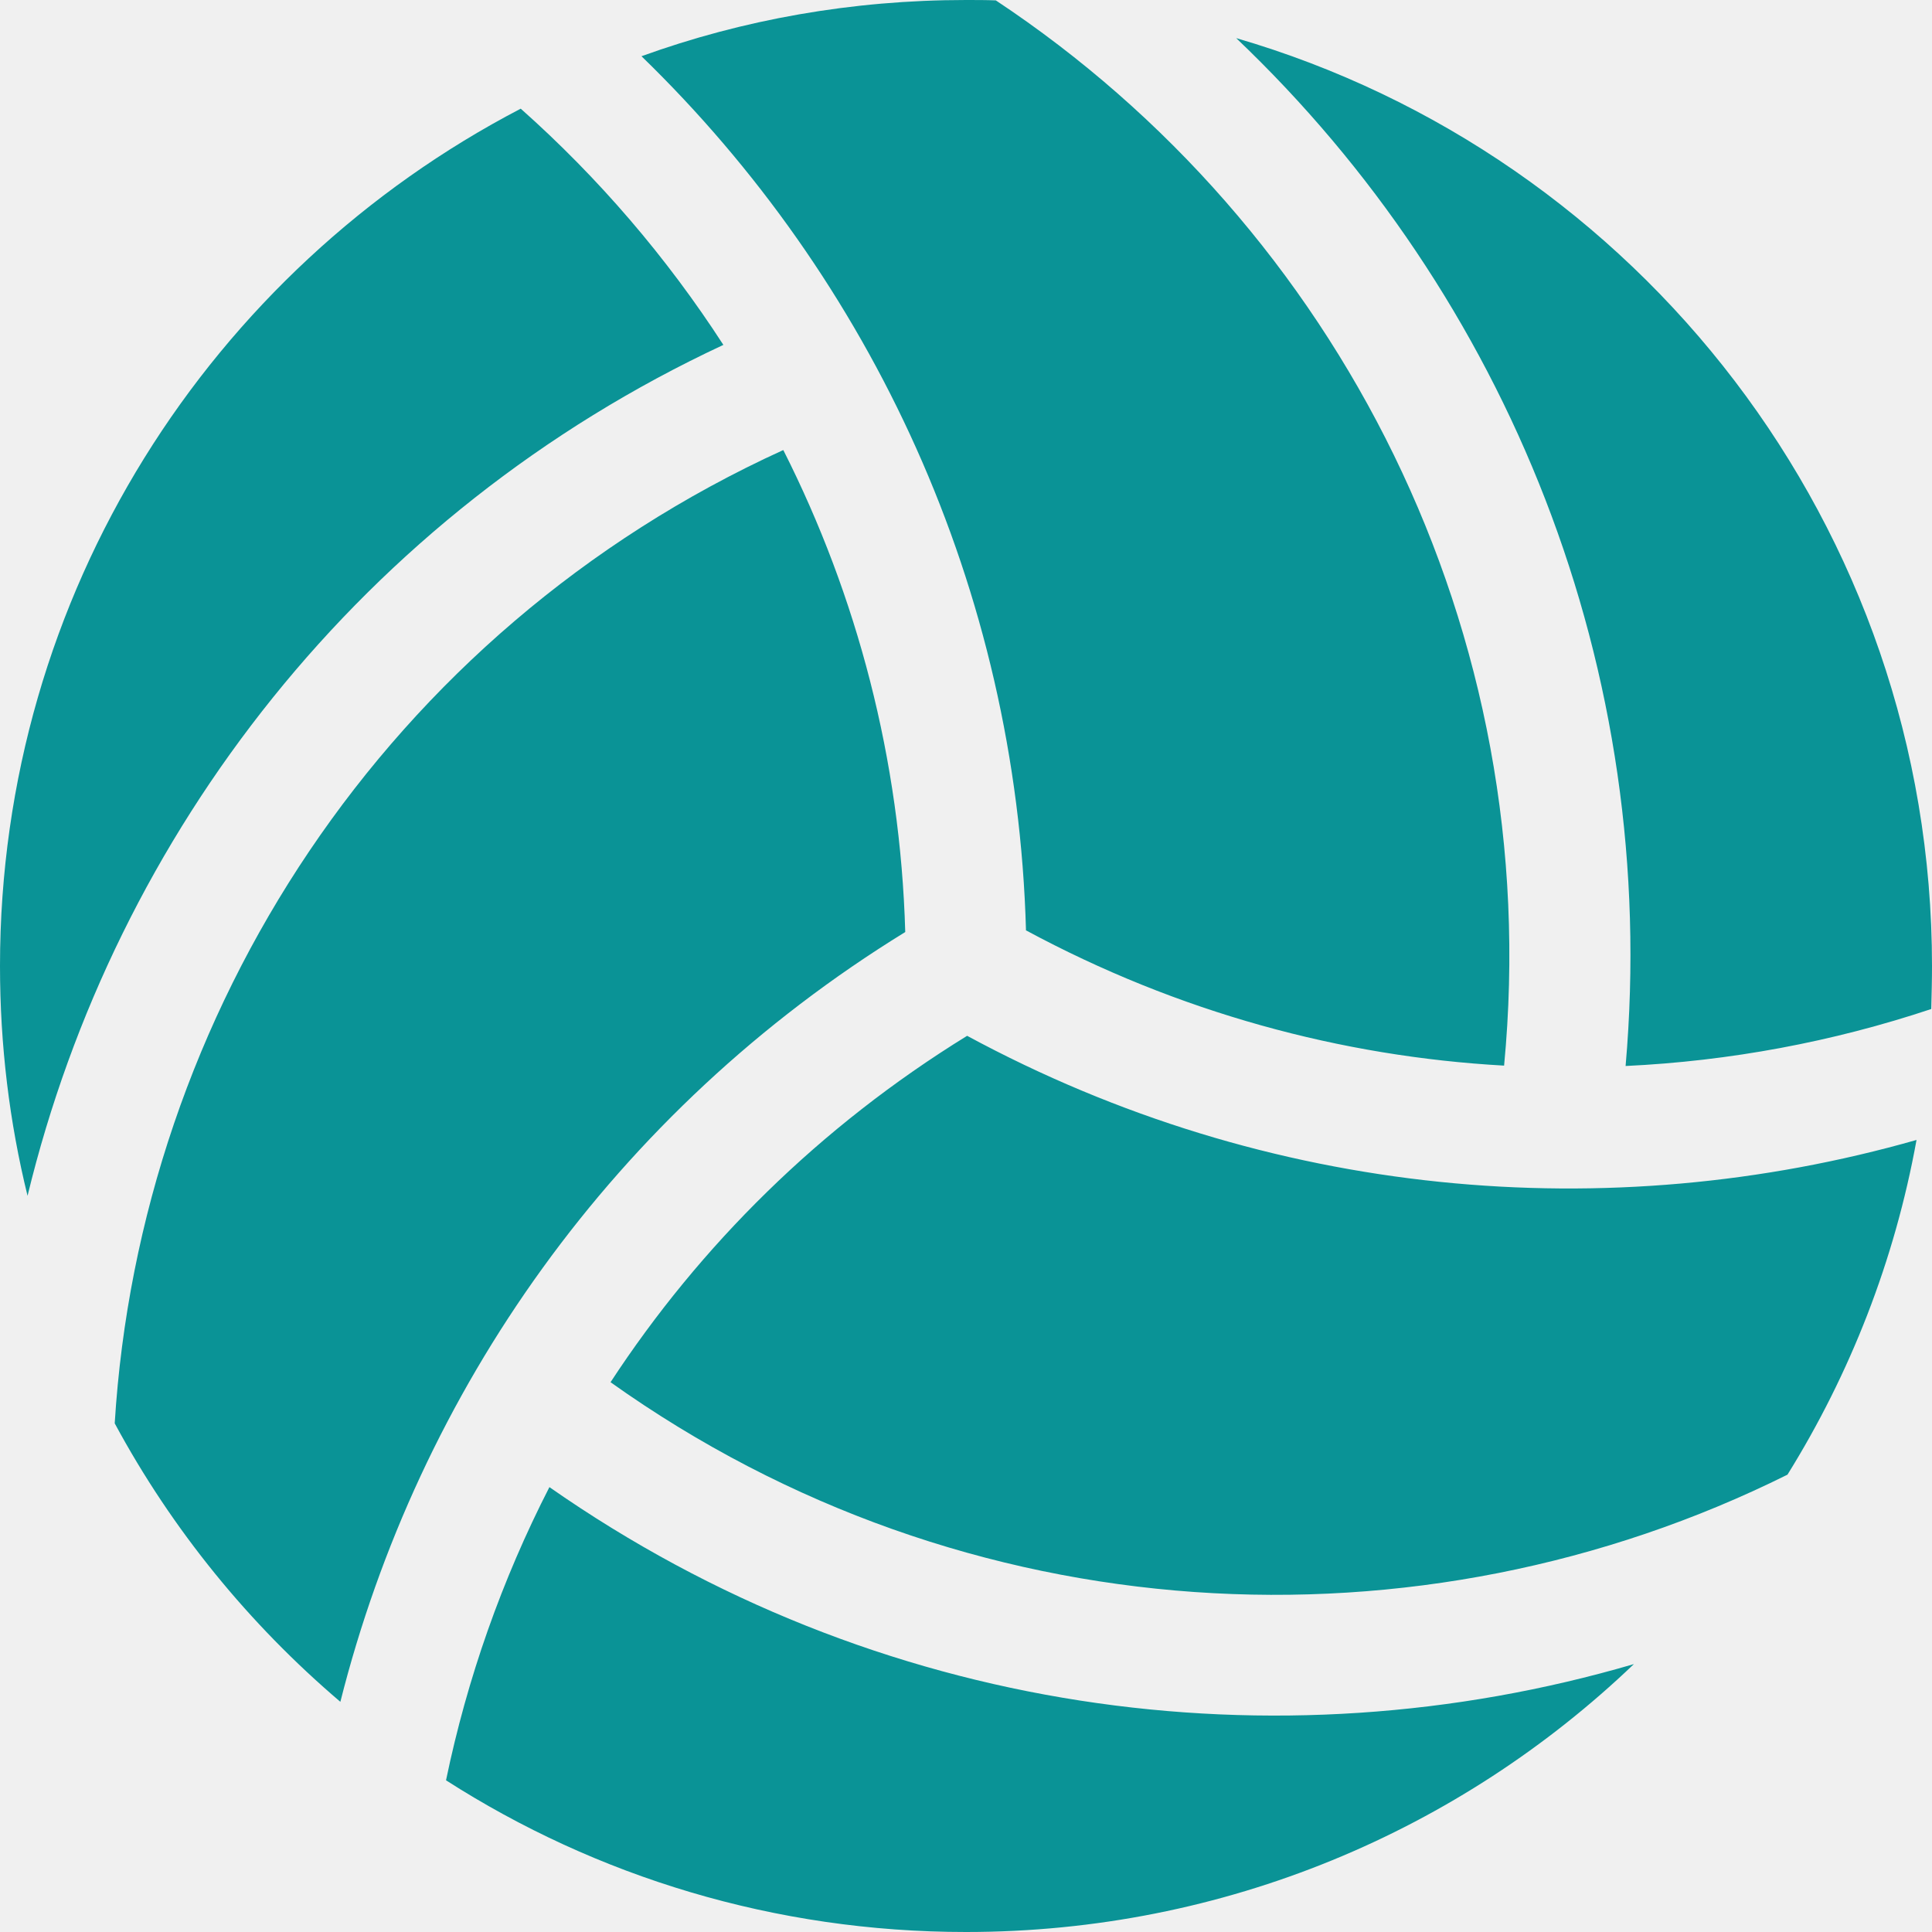
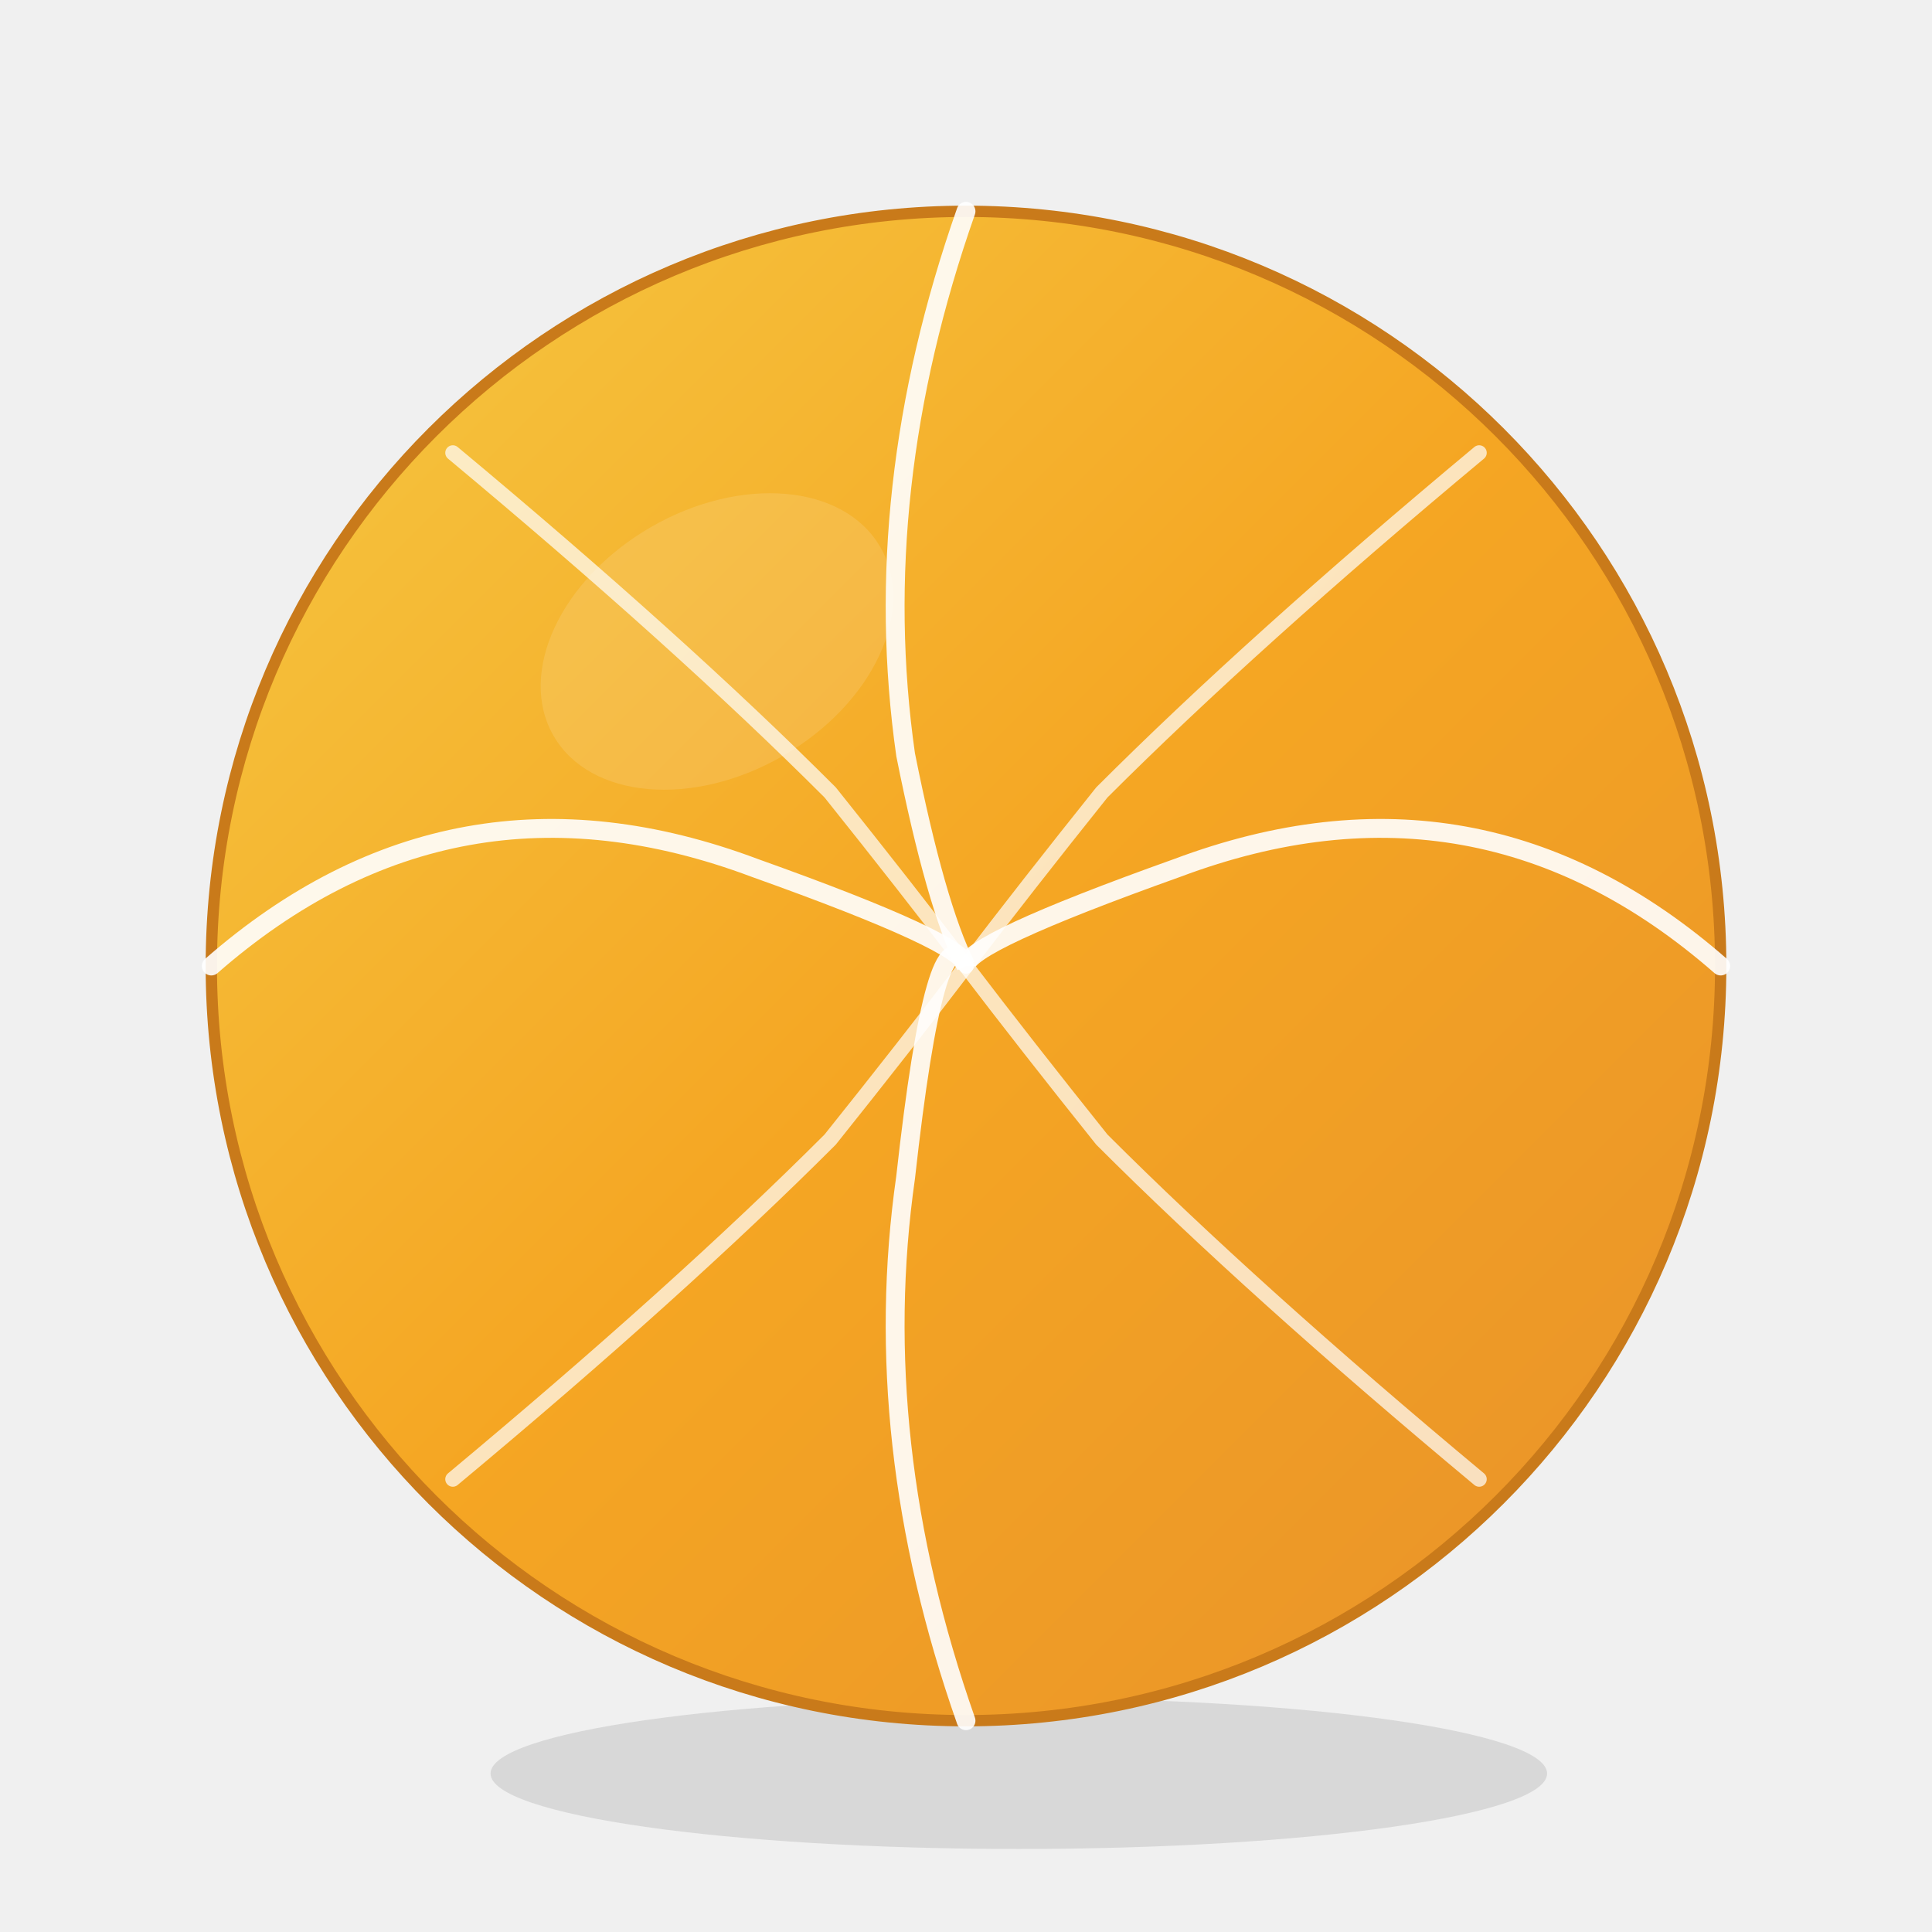
- <svg xmlns="http://www.w3.org/2000/svg" height="16" width="16" viewBox="0 0 512 512">
-   <path fill="#0a9396" d="M511.8 267.4c-26.1 8.7-53.4 13.8-81 15.1c9.2-105.3-31.5-204.2-103.2-272.4C434.1 41.1 512 139.5 512 256c0 3.8-.1 7.6-.2 11.4zm-3.9 34.7c-5.8 32-17.6 62-34.2 88.7c-97.5 48.5-217.7 42.6-311.9-24.5c23.7-36.2 55.4-67.7 94.5-91.8c79.9 43.2 170.1 50.8 251.6 27.6zm-236-55.5c-2.5-90.9-41.1-172.7-101.9-231.7C196.8 5.2 225.8 0 256 0c2.7 0 5.3 0 7.9 .1c90.8 60.2 145.7 167.2 134.7 282.3c-43.1-2.4-86.4-14.1-126.8-35.9zM138 28.8c20.6 18.3 38.7 39.4 53.7 62.6C95.9 136.1 30.6 220.8 7.3 316.9C2.5 297.4 0 277 0 256C0 157.2 56 71.5 138 28.8zm69.6 90.5c19.5 38.6 31 81.9 32.3 127.7C162.5 294.6 110.9 368.9 90.2 451C66 430.4 45.6 405.4 30.4 377.2c6.7-108.7 71.9-209.9 177.1-257.9zM256 512c-50.7 0-98-14.7-137.8-40.2c5.6-27 14.8-53.1 27.4-77.7C232.2 454.6 338.1 468.8 433 441c-46 44-108.3 71-177 71z" />
+ <svg xmlns="http://www.w3.org/2000/svg" viewBox="0 0 512 512">
+   <defs>
+     <linearGradient id="ballGrad" x1="0%" y1="0%" x2="100%" y2="100%">
+       <stop offset="0%" style="stop-color:#f5c842;stop-opacity:1" />
+       <stop offset="50%" style="stop-color:#f5a623;stop-opacity:1" />
+       <stop offset="100%" style="stop-color:#e8912a;stop-opacity:1" />
+     </linearGradient>
+     <linearGradient id="shadow" x1="30%" y1="30%" x2="100%" y2="100%">
+       <stop offset="0%" style="stop-color:#ffffff;stop-opacity:0.15" />
+       <stop offset="100%" style="stop-color:#000000;stop-opacity:0.08" />
+     </linearGradient>
+   </defs>
+   <ellipse cx="270" cy="470" rx="140" ry="20" fill="rgba(0,0,0,0.1)" />
+   <circle cx="256" cy="256" r="200" fill="url(#ballGrad)" stroke="#c97a1a" stroke-width="3" />
+   <path d="M 56 256 Q 120 200 200 230 Q 256 250 256 256 Q 256 250 312 230 Q 392 200 456 256" fill="none" stroke="#ffffff" stroke-width="5" stroke-linecap="round" stroke-opacity="0.9" />
+   <path d="M 256 56 Q 230 130 240 200 Q 248 240 256 256 Q 248 240 240 312 Q 230 382 256 456" fill="none" stroke="#ffffff" stroke-width="5" stroke-linecap="round" stroke-opacity="0.9" />
+   <path d="M 120 120 Q 180 170 220 210 Q 240 235 256 256" fill="none" stroke="#ffffff" stroke-width="4" stroke-linecap="round" stroke-opacity="0.7" />
+   <path d="M 392 120 Q 332 170 292 210 Q 272 235 256 256" fill="none" stroke="#ffffff" stroke-width="4" stroke-linecap="round" stroke-opacity="0.7" />
+   <path d="M 120 392 Q 180 342 220 302 Q 240 277 256 256" fill="none" stroke="#ffffff" stroke-width="4" stroke-linecap="round" stroke-opacity="0.7" />
+   <path d="M 392 392 Q 332 342 292 302 Q 272 277 256 256" fill="none" stroke="#ffffff" stroke-width="4" stroke-linecap="round" stroke-opacity="0.7" />
+   <ellipse cx="190" cy="170" rx="50" ry="35" fill="white" opacity="0.12" transform="rotate(-30, 190, 170)" />
</svg>
